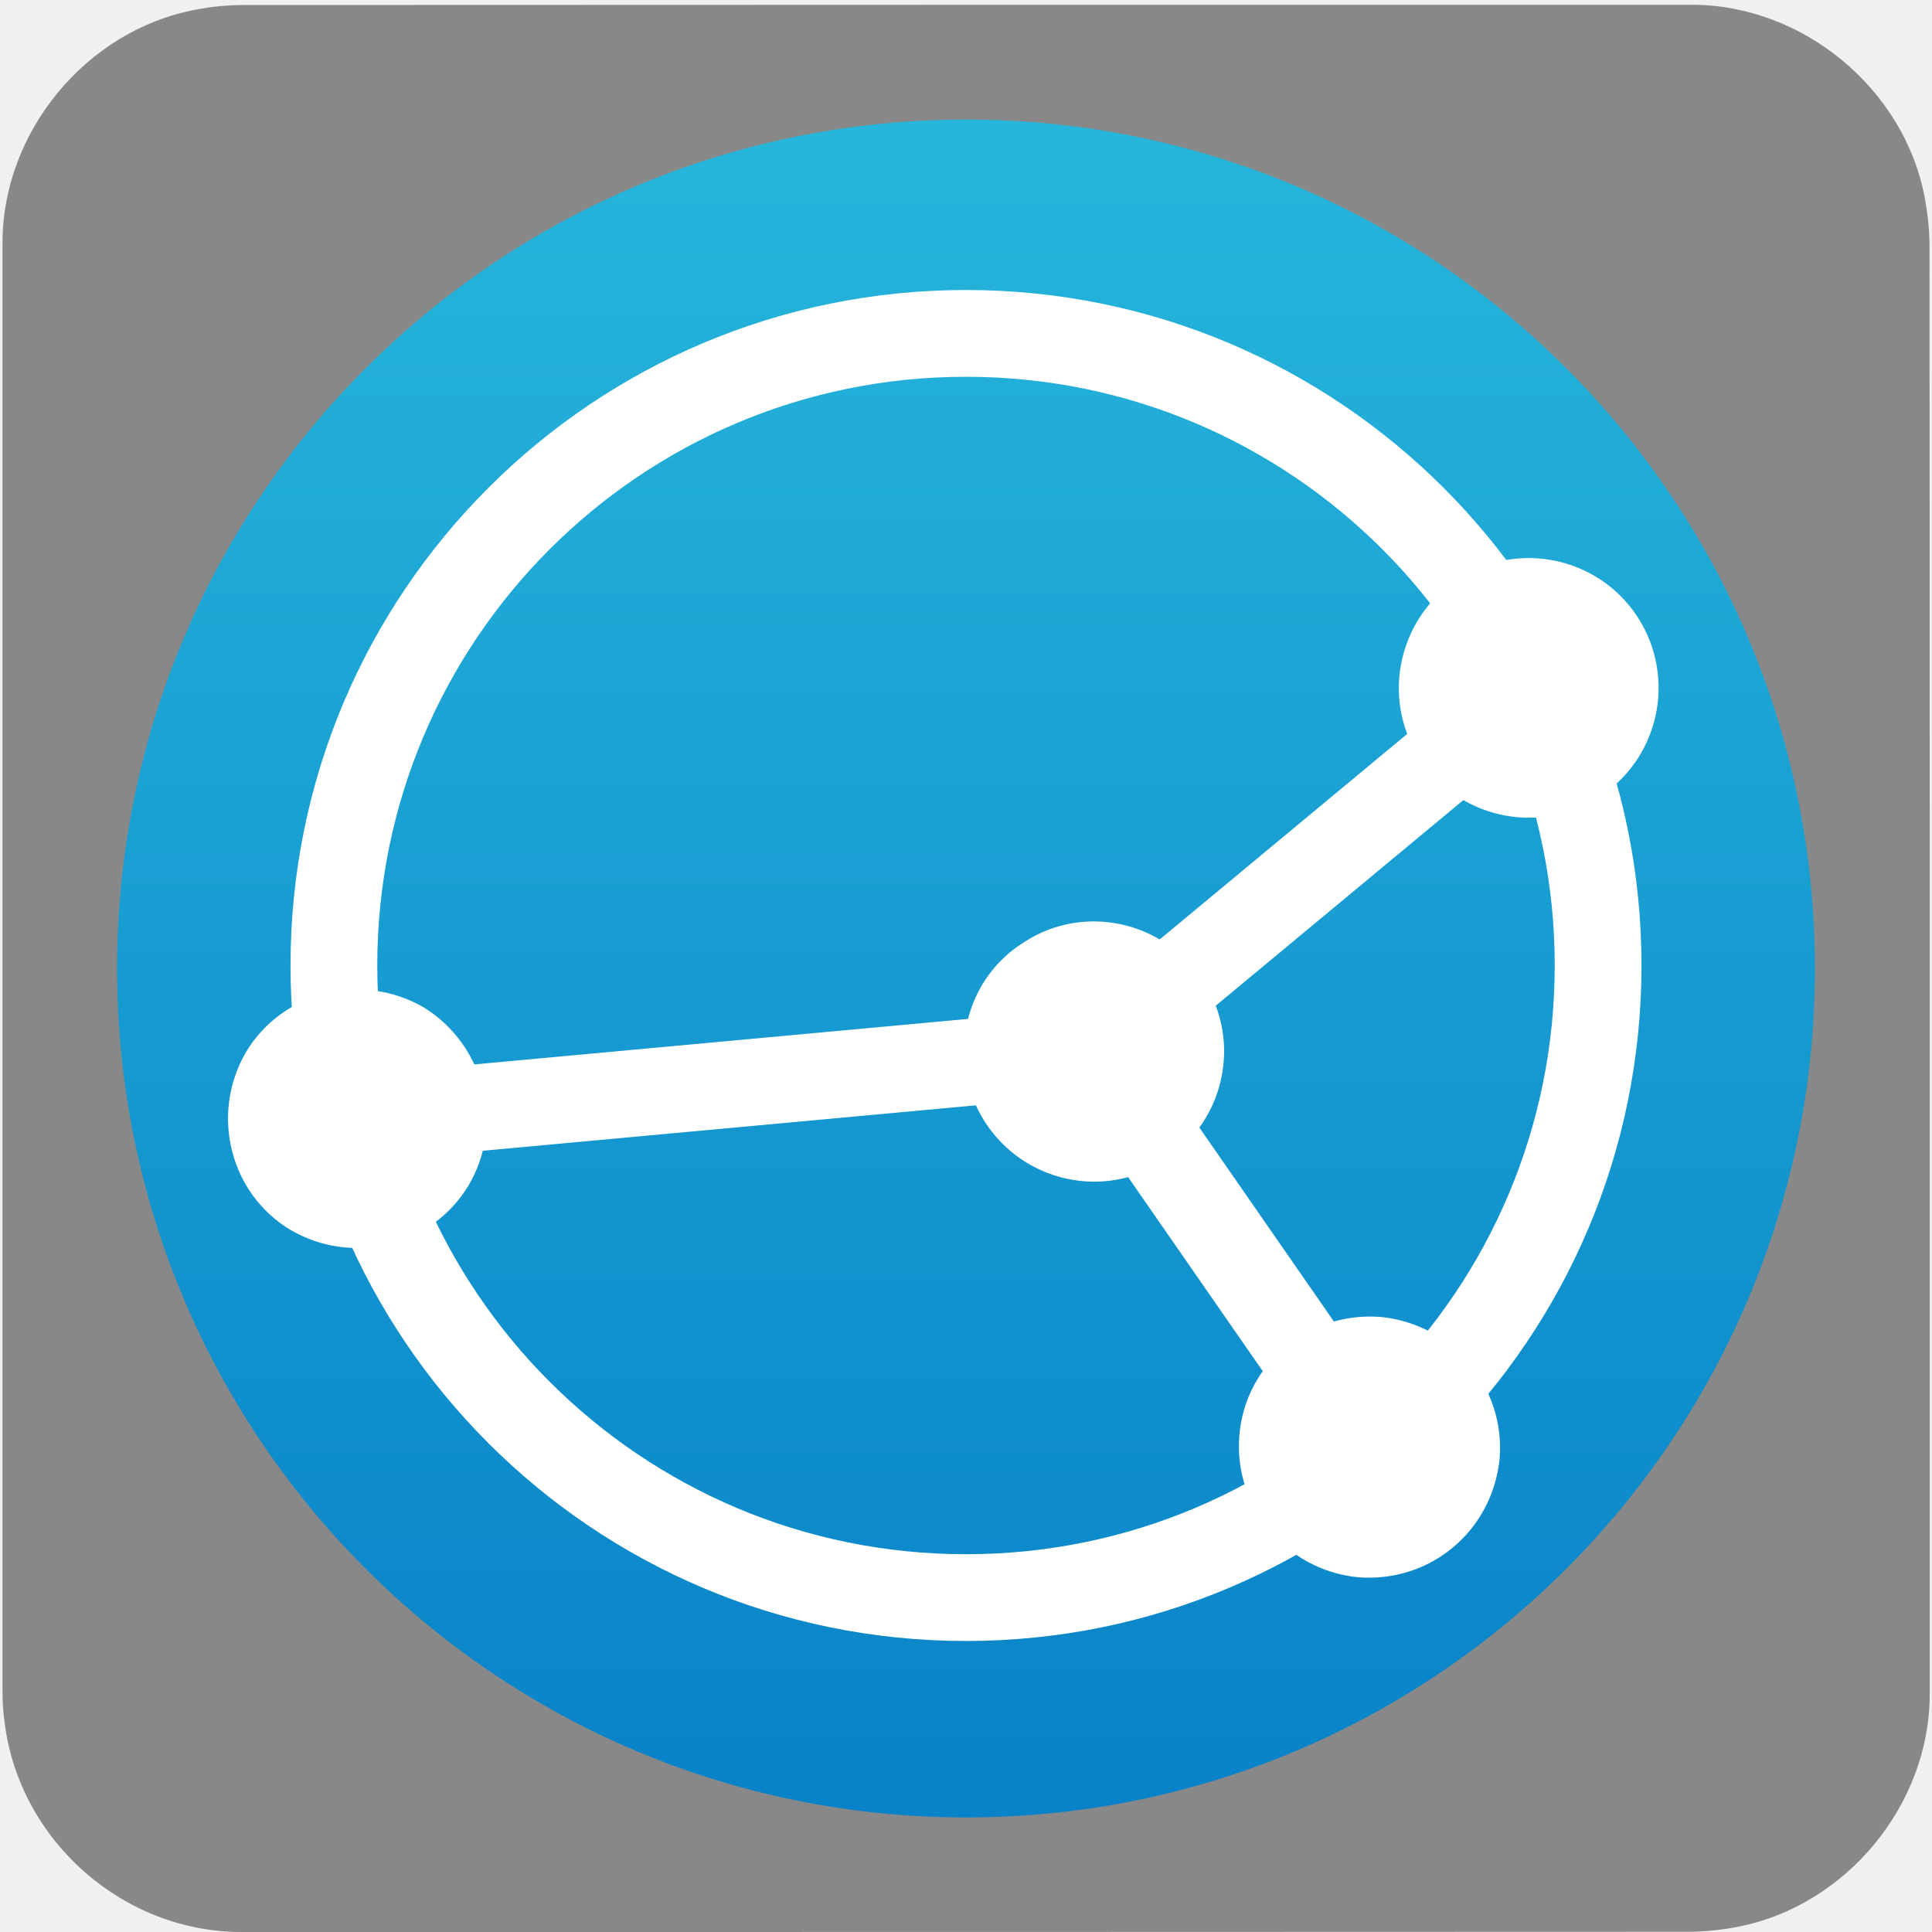
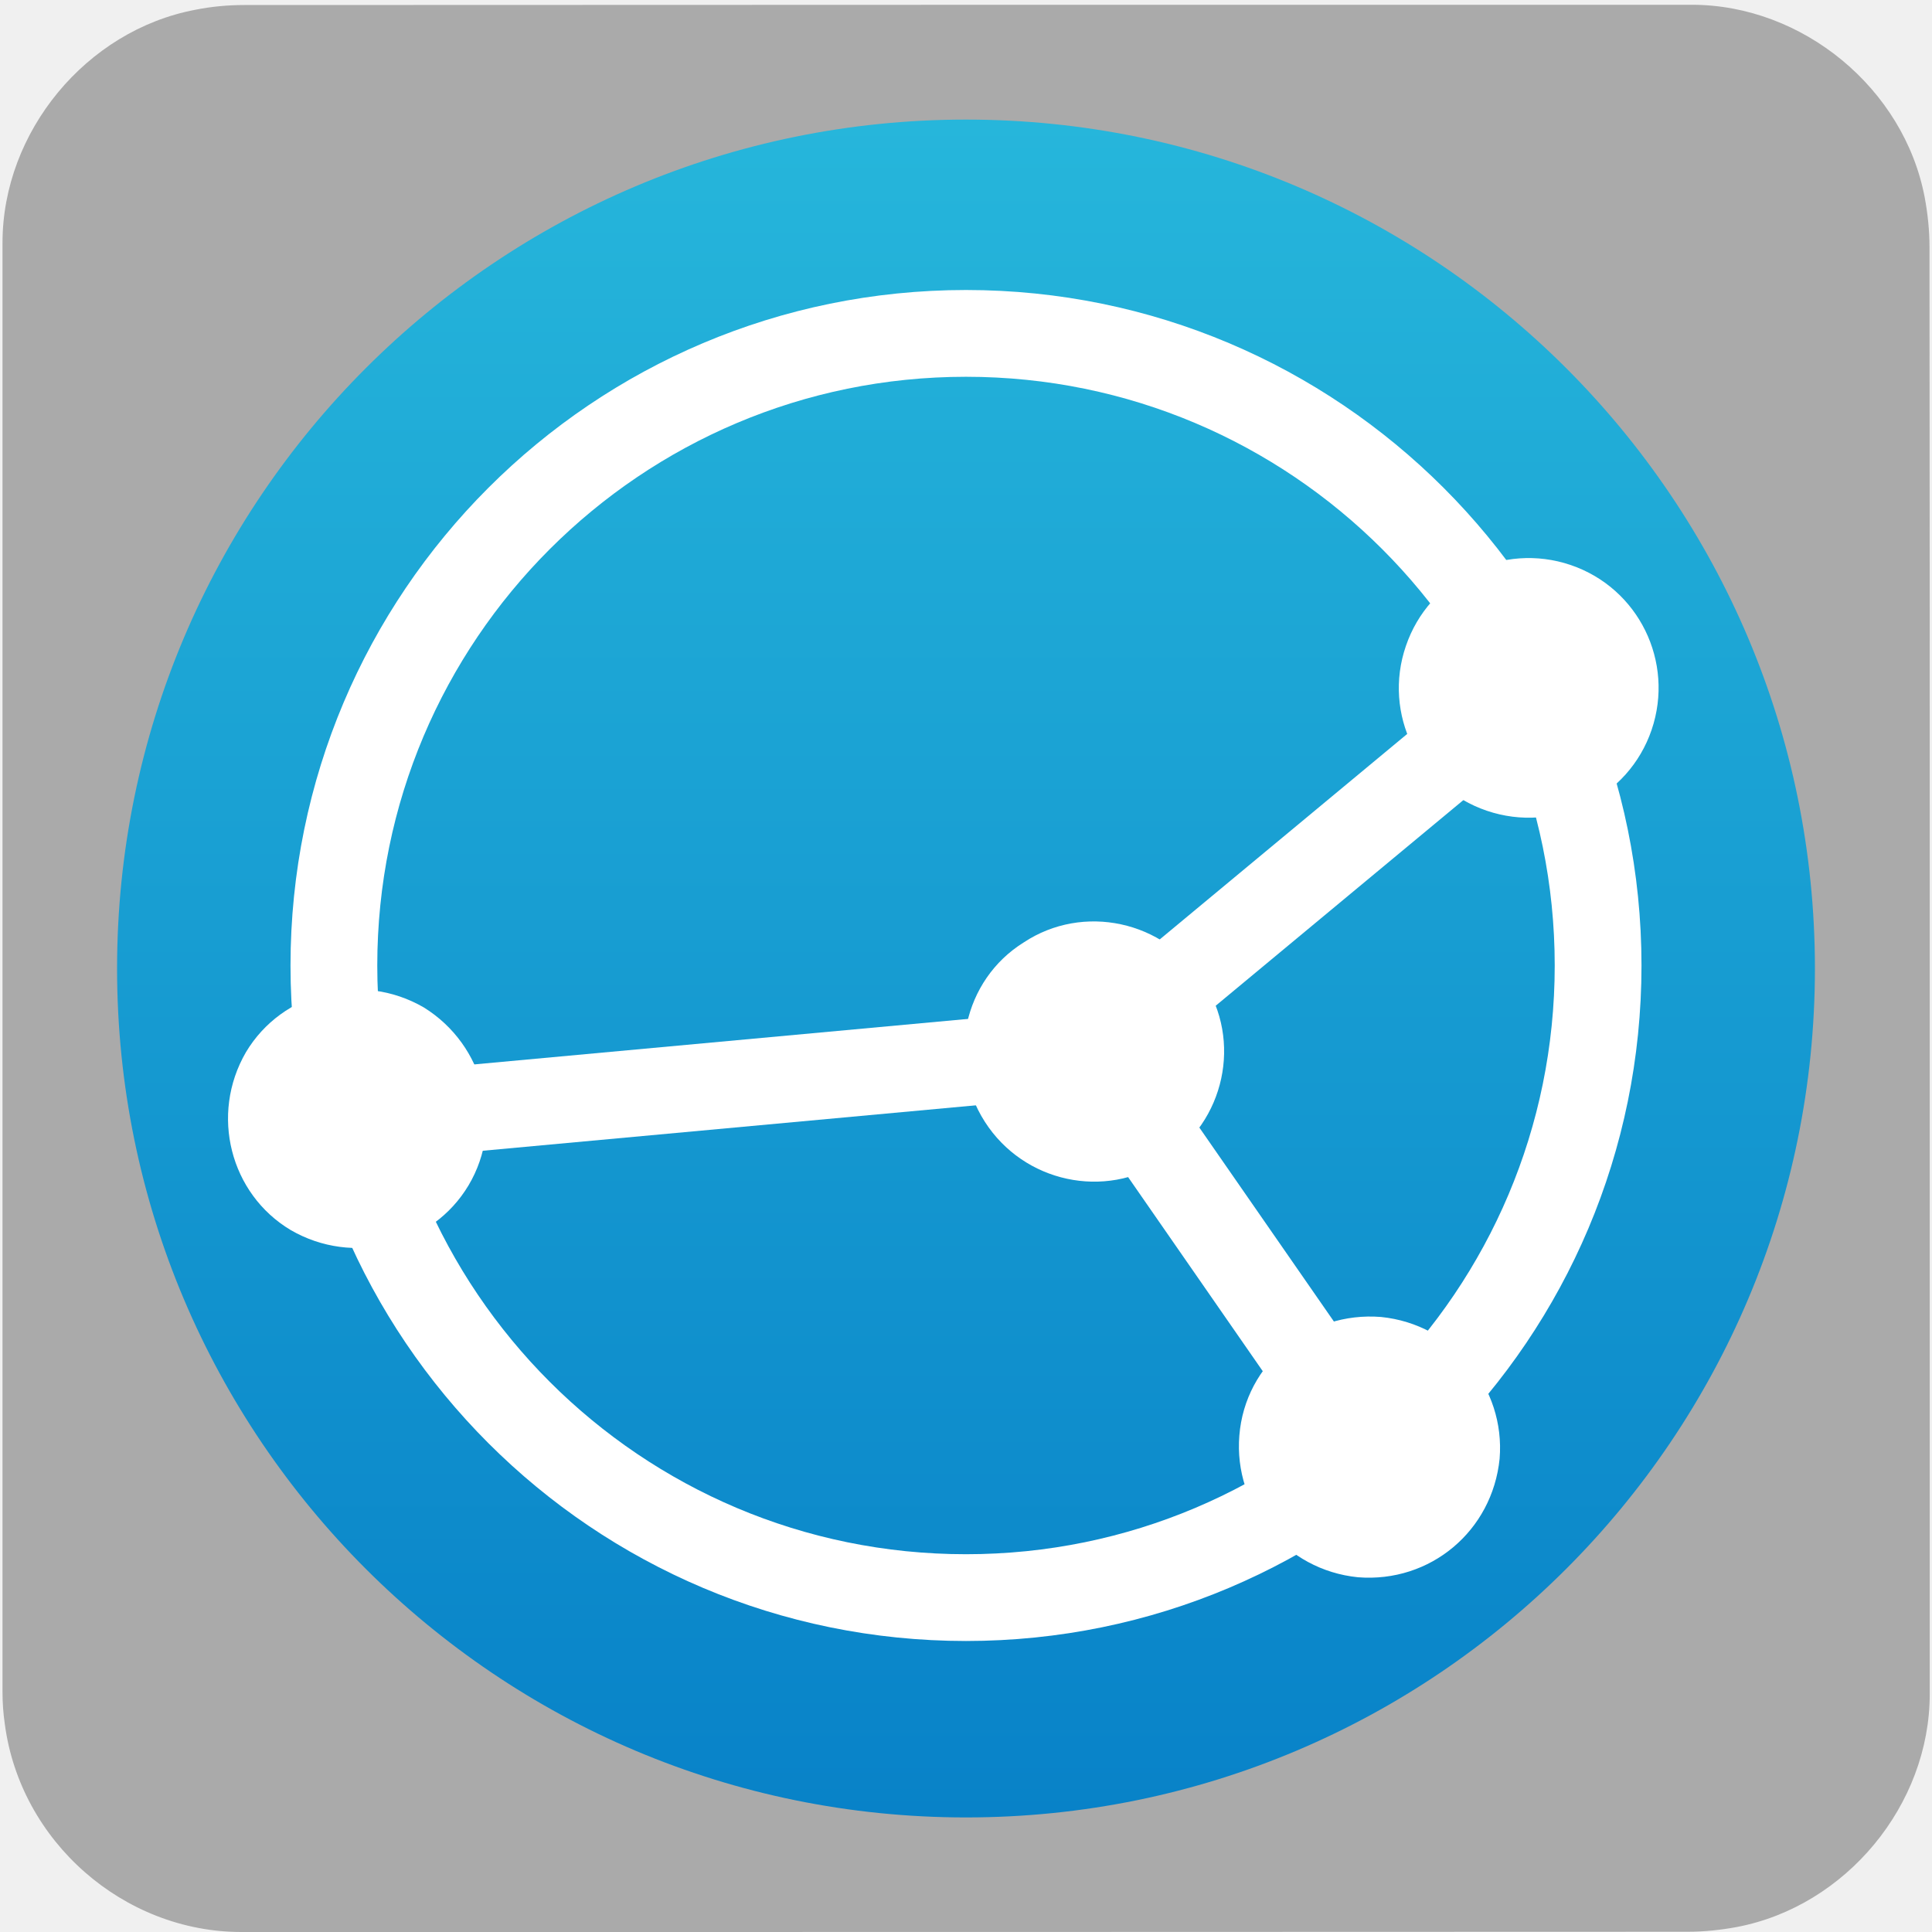
<svg xmlns="http://www.w3.org/2000/svg" viewBox="0 0 769 769" overflow="hidden" preserveAspectRatio="xMidYMid meet" id="eaf-7ea8-0">
  <defs>
    <clipPath id="eaf-7ea8-1">
      <rect x="0" y="0" width="769" height="769" />
    </clipPath>
    <linearGradient gradientUnits="userSpaceOnUse" x1="0.05" y1="337.851" x2="0.05" y2="-337.951" id="eaf-7ea8-2">
      <stop stop-color="#0882c8" offset="0" />
      <stop stop-color="#26b6db" offset="1" />
    </linearGradient>
    <style>#eaf-7ea8-0 * {animation: 20000ms linear infinite normal both running;offset-rotate:0deg}@keyframes eaf-7ea8-3{0%,100%{transform:translate(383.7264px,384.3px)}}@keyframes eaf-7ea8-4{0%{transform:rotate(0);animation-timing-function:ease-in-out}50%{transform:rotate(180deg);animation-timing-function:ease-in-out}100%{transform:rotate(0)}}@keyframes eaf-7ea8-5{0%,100%{transform:translate(-383.7264px,-384.3px)}}</style>
  </defs>
  <g clip-path="url('#eaf-7ea8-1')" style="isolation: isolate;">
    <g>
-       <path fill="#888888" d="m768.1 385.5c0 96.2 0 192.5 0 288.8c0 44.1 -33.3 84.4 -76.7 92.7c-6.4 1.2 -13.1 1.9 -19.6 1.9c-191.9 0.1 -383.8 0.1 -575.7 0.1c-47 0 -88.1 -36.1 -94.2 -82.9c-0.6 -4.1 -0.9 -8.3 -0.9 -12.5c0 -192.4 0 -384.7 0 -577c0 -44.1 33.3 -84.5 76.7 -92.7c6.4 -1.3 13 -1.9 19.6 -1.9c192 -0.1 384.1 -0.1 576.1 -0.1c44.1 0 84.5 33.3 92.7 76.7c1.2 6.4 1.9 13.1 1.9 19.6c0.1 95.8 0.1 191.6 0.1 287.3z" />
+       <path fill="#aaaaaa" d="m768.1 385.5c0 96.2 0 192.5 0 288.8c0 44.1 -33.3 84.4 -76.7 92.7c-6.4 1.2 -13.1 1.9 -19.6 1.9c-191.9 0.1 -383.8 0.1 -575.7 0.1c-47 0 -88.1 -36.1 -94.2 -82.9c-0.6 -4.1 -0.9 -8.3 -0.9 -12.5c0 -192.4 0 -384.7 0 -577c0 -44.1 33.3 -84.5 76.7 -92.7c6.4 -1.3 13 -1.9 19.6 -1.9c192 -0.1 384.1 -0.1 576.1 -0.1c44.1 0 84.5 33.3 92.7 76.7c1.2 6.4 1.9 13.1 1.9 19.6c0.1 95.8 0.1 191.6 0.1 287.3z" />
      <ellipse fill="url('#eaf-7ea8-2')" rx="337.9" ry="337.9" transform="translate(384.5 385.5)" />
      <g style="animation-name: eaf-7ea8-3, eaf-7ea8-4, eaf-7ea8-5; animation-composition: replace, add, add;">
        <ellipse fill="none" stroke="#fff" stroke-width="34.538" stroke-miterlimit="10" rx="251.6" ry="251.6" transform="translate(384.5 384.3)" />
        <g>
          <path fill="#fff" d="m591.8 322.7c27.1 9.2 56.4 -5.2 65.6 -32.2c9.2 -27.1 -5.2 -56.4 -32.2 -65.6c-27.1 -9.2 -56.4 5.2 -65.6 32.2c-9.3 27 5.1 56.4 32.2 65.6z" />
          <line x1="608.5" y1="274.4" x2="435.2" y2="418.3" fill="none" stroke="#fff" stroke-width="34.538" stroke-miterlimit="10" />
        </g>
        <g>
          <path fill="#fff" d="m493.3 571.4c-2.3 28.2 18.4 53.5 47.2 56.4c28.8 2.3 53.5 -18.4 56.4 -47.2c2.3 -28.2 -18.4 -53.5 -47.2 -56.4c-28.7 -2.3 -54.1 18.4 -56.4 47.2z" />
          <line x1="544.6" y1="576" x2="435.2" y2="418.3" fill="none" stroke="#fff" stroke-width="34.538" stroke-miterlimit="10" />
        </g>
        <path fill="#fff" d="m392 446.5c15.5 24.2 47.8 31.1 71.4 15.5c24.2 -15.5 31.1 -47.8 15.5 -71.4c-15.5 -24.2 -47.8 -31.1 -71.4 -15.5c-24.1 15 -31 47.2 -15.5 71.4z" />
        <g>
          <path fill="#fff" d="m168.7 401c-24.8 -14.4 -56.4 -6.3 -70.8 17.8c-14.4 24.8 -6.3 56.4 17.8 70.8c24.8 14.4 56.4 6.3 70.8 -17.8c14.4 -24.2 6.4 -55.8 -17.8 -70.8z" />
          <line x1="142.2" y1="445.3" x2="435.2" y2="418.3" fill="none" stroke="#fff" stroke-width="34.538" stroke-miterlimit="10" />
        </g>
      </g>
    </g>
  </g>
</svg>
